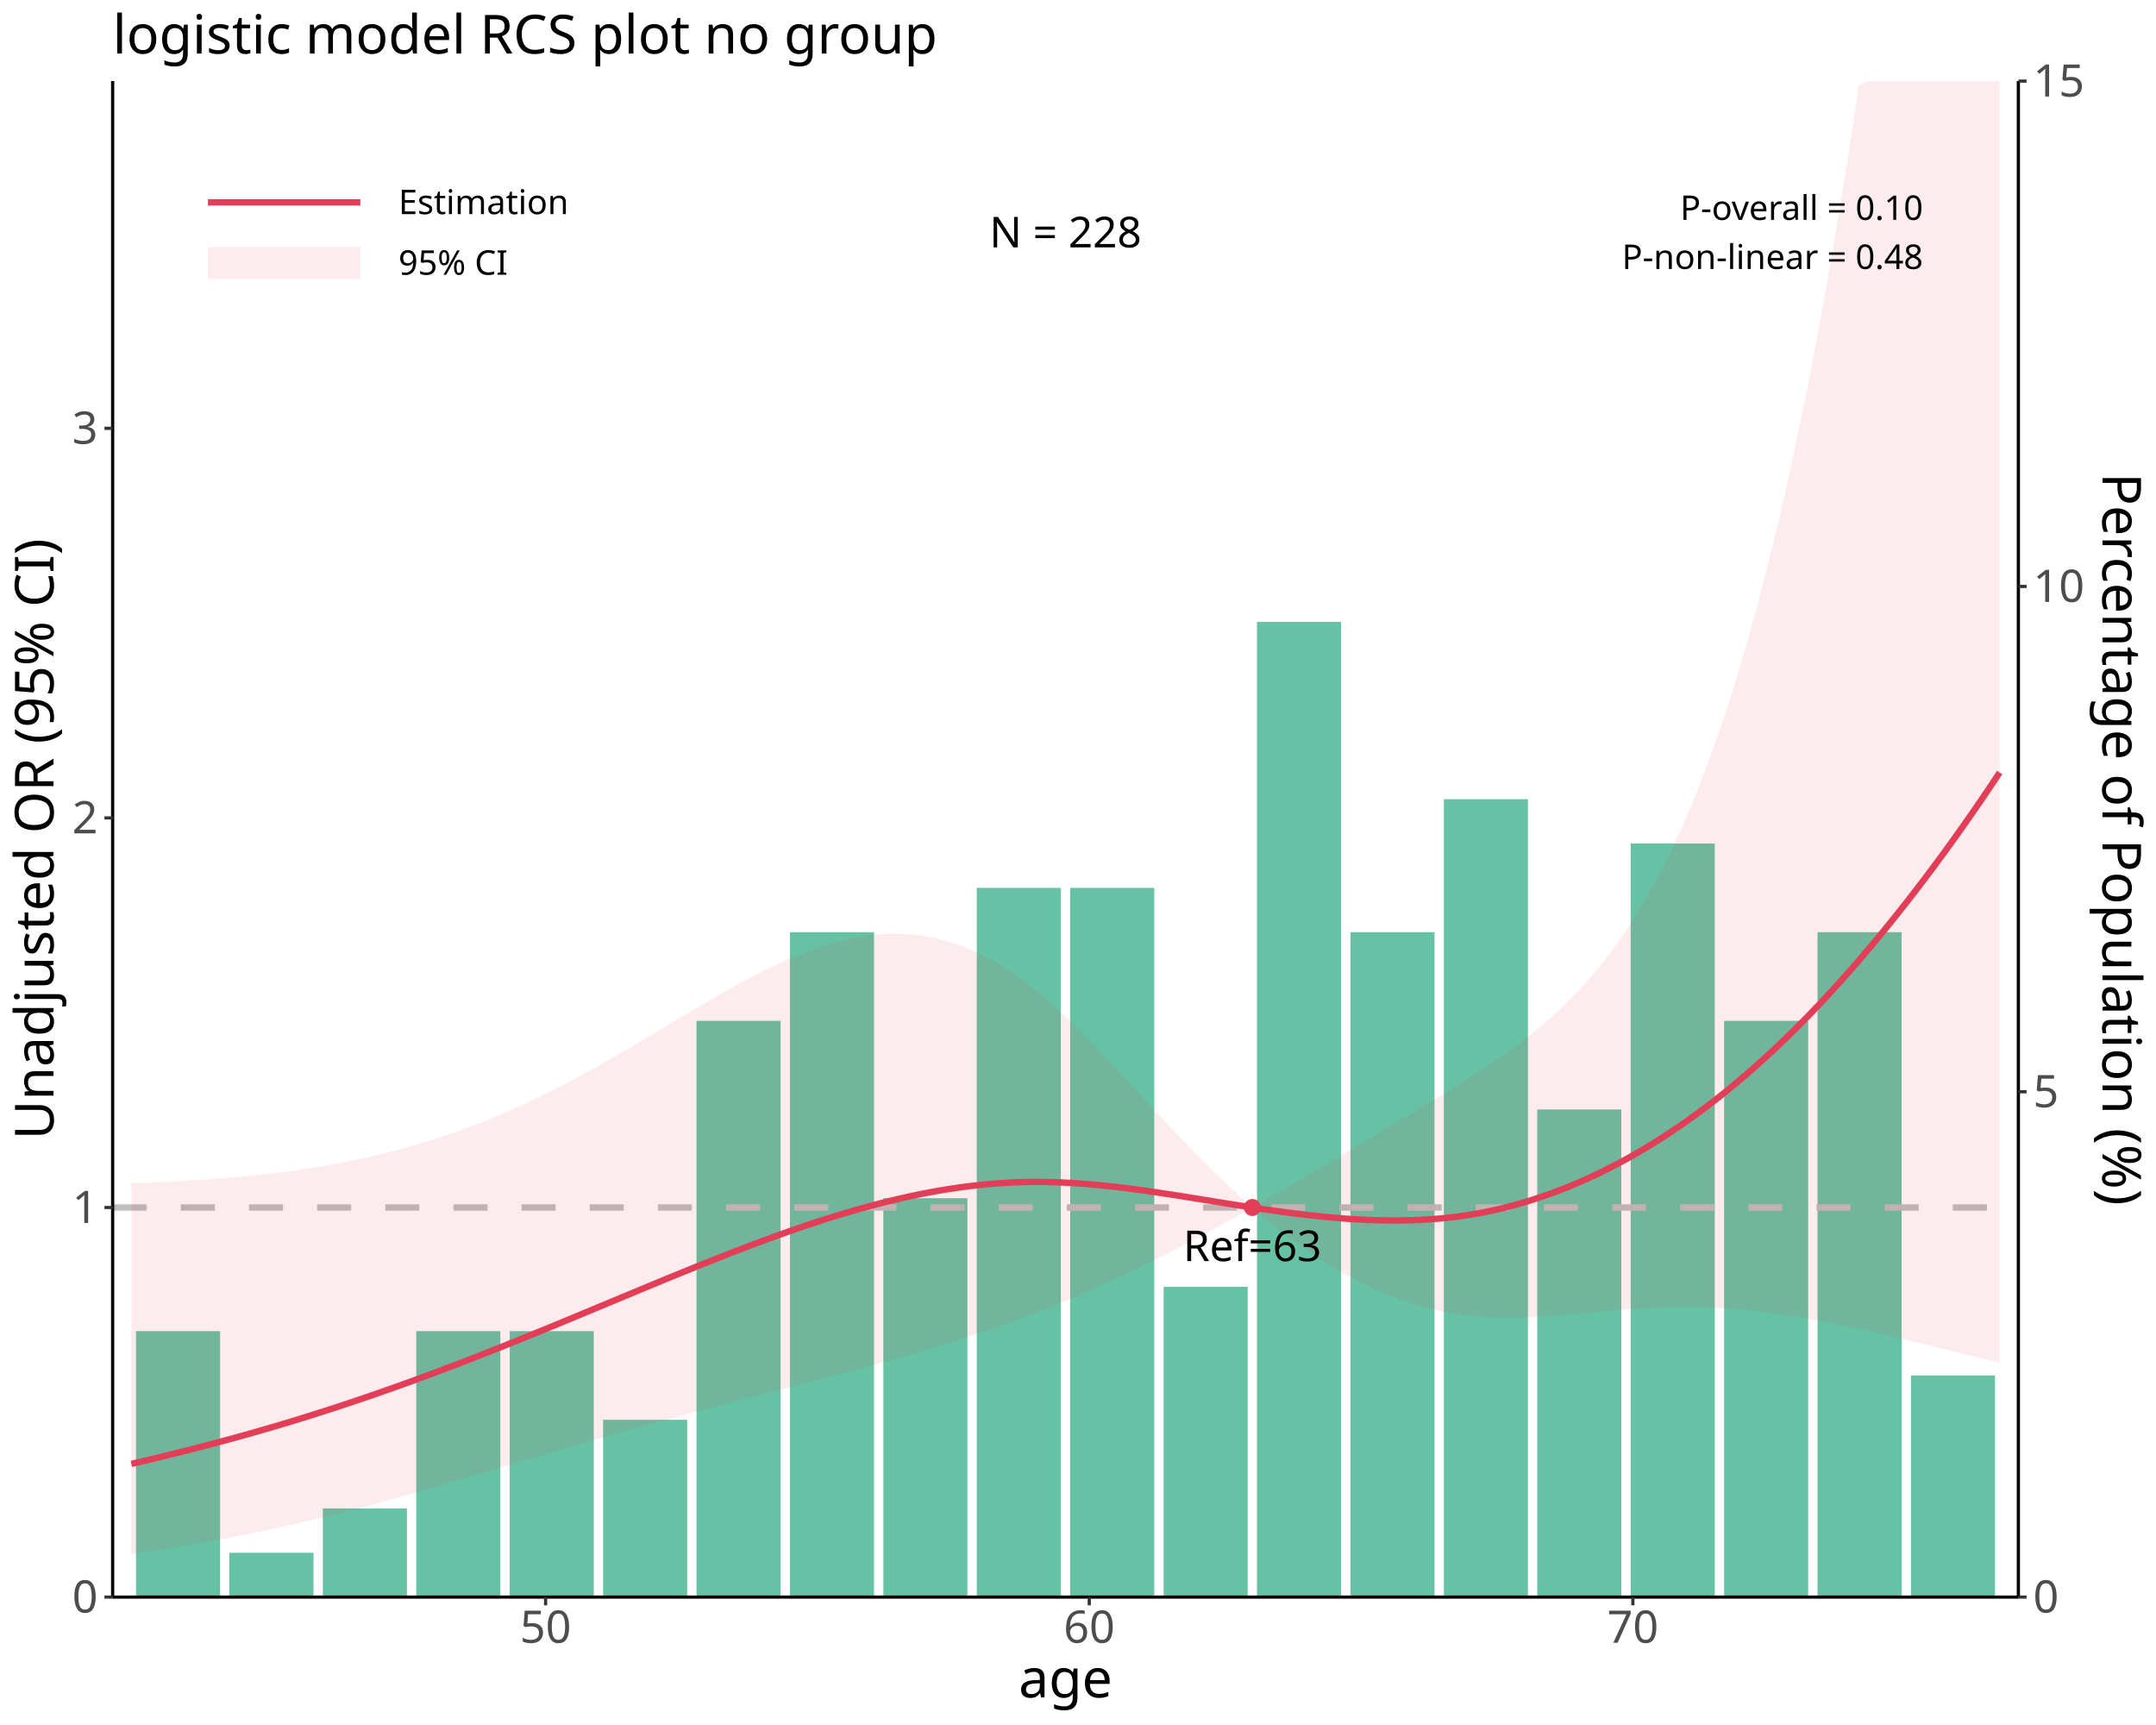
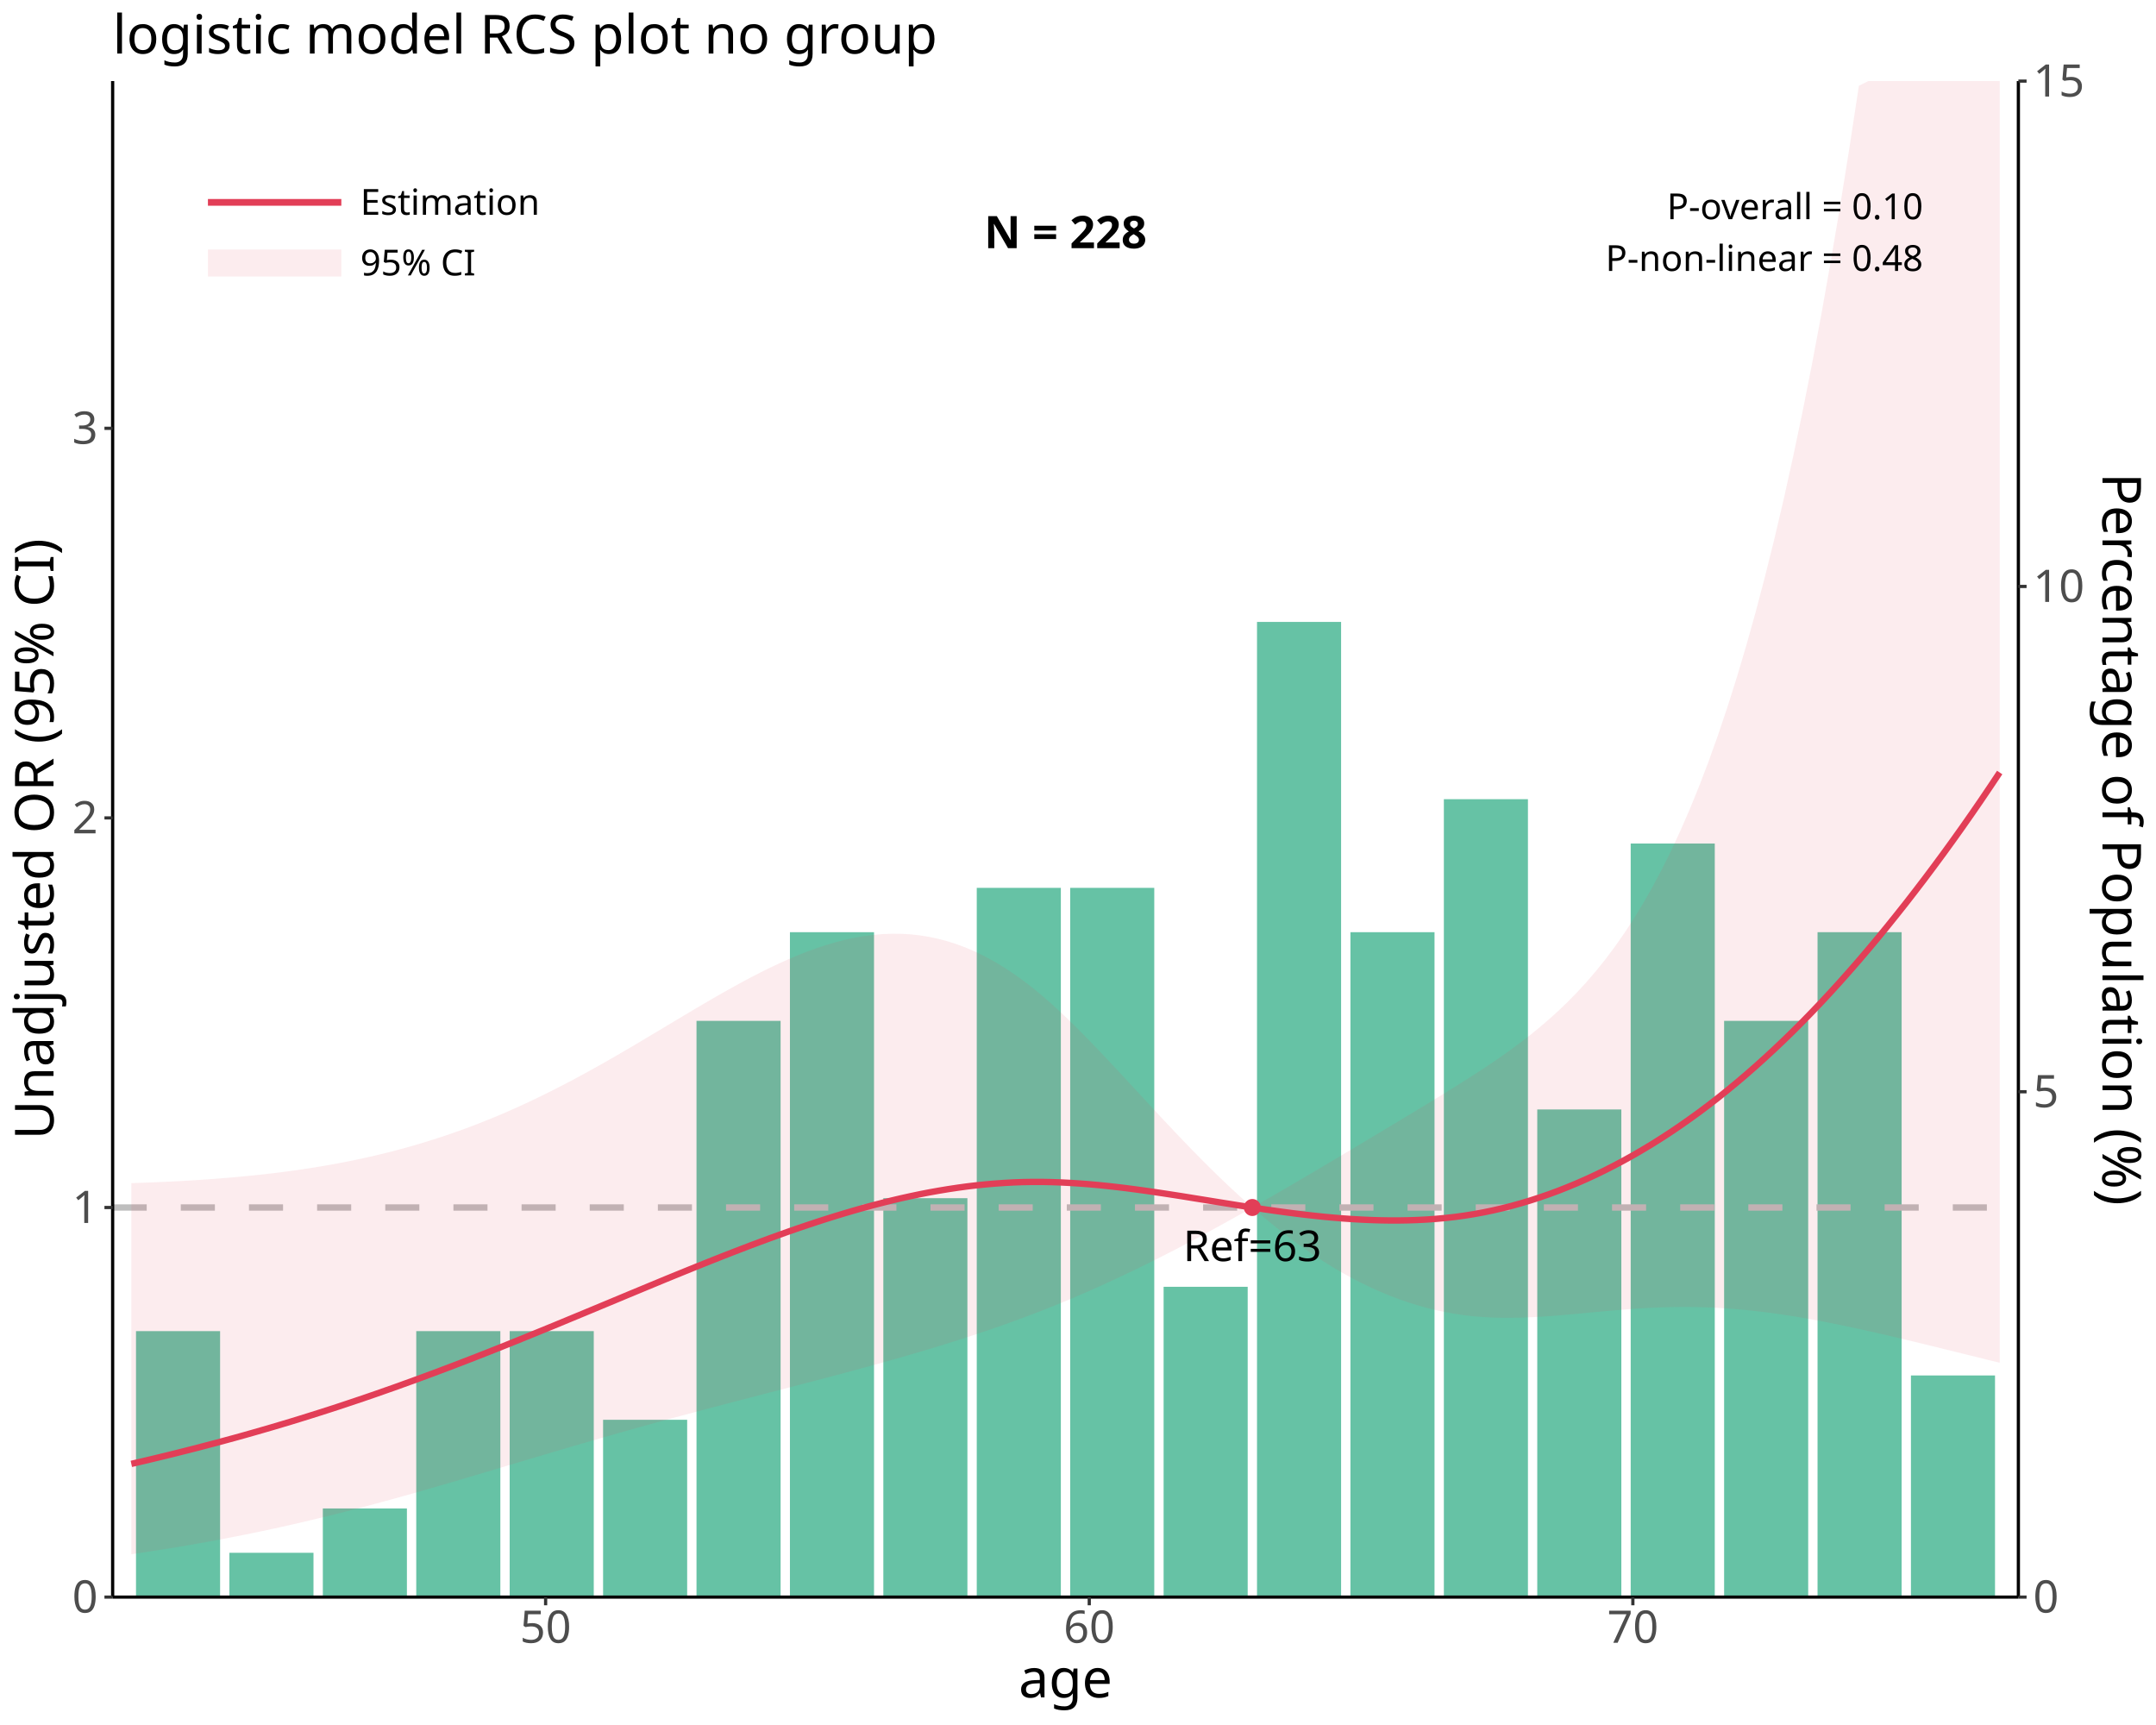
<svg xmlns="http://www.w3.org/2000/svg" class="svglite" data-engine-version="2.0" width="720.00pt" height="576.00pt" viewBox="0 0 720.00 576.00">
  <defs>
    <style type="text/css">
    .svglite line, .svglite polyline, .svglite polygon, .svglite path, .svglite rect, .svglite circle {
      fill: none;
      stroke: #000000;
      stroke-linecap: round;
      stroke-linejoin: round;
      stroke-miterlimit: 10.00;
    }
  </style>
  </defs>
  <rect width="100%" height="100%" style="stroke: none; fill: #FFFFFF;" />
  <defs>
    <clipPath id="cpMC4wMHw3MjAuMDB8MC4wMHw1NzYuMDA=">
      <rect x="0.00" y="0.00" width="720.00" height="576.00" />
    </clipPath>
  </defs>
  <g clip-path="url(#cpMC4wMHw3MjAuMDB8MC4wMHw1NzYuMDA=)">
    <rect x="0.00" y="0.00" width="720.00" height="576.00" style="stroke-width: 1.07; stroke: #FFFFFF; fill: #FFFFFF;" />
  </g>
  <defs>
    <clipPath id="cpMzcuNjJ8Njc0LjA0fDI3LjA4fDUzMy4yOQ==">
      <rect x="37.62" y="27.08" width="636.42" height="506.20" />
    </clipPath>
  </defs>
  <g clip-path="url(#cpMzcuNjJ8Njc0LjA0fDI3LjA4fDUzMy4yOQ==)">
    <rect x="37.62" y="27.08" width="636.42" height="506.20" style="stroke-width: 1.07; stroke: none; fill: #FFFFFF;" />
    <rect x="45.42" y="444.48" width="28.08" height="88.81" style="stroke-width: 1.07; stroke: none; stroke-linecap: butt; stroke-linejoin: miter; fill: #66C2A5;" />
    <rect x="76.61" y="518.49" width="28.08" height="14.80" style="stroke-width: 1.07; stroke: none; stroke-linecap: butt; stroke-linejoin: miter; fill: #66C2A5;" />
    <rect x="107.81" y="503.69" width="28.08" height="29.60" style="stroke-width: 1.07; stroke: none; stroke-linecap: butt; stroke-linejoin: miter; fill: #66C2A5;" />
    <rect x="139.01" y="444.48" width="28.08" height="88.81" style="stroke-width: 1.07; stroke: none; stroke-linecap: butt; stroke-linejoin: miter; fill: #66C2A5;" />
    <rect x="170.21" y="444.48" width="28.08" height="88.81" style="stroke-width: 1.07; stroke: none; stroke-linecap: butt; stroke-linejoin: miter; fill: #66C2A5;" />
    <rect x="201.40" y="474.08" width="28.08" height="59.21" style="stroke-width: 1.07; stroke: none; stroke-linecap: butt; stroke-linejoin: miter; fill: #66C2A5;" />
    <rect x="232.60" y="340.87" width="28.08" height="192.42" style="stroke-width: 1.07; stroke: none; stroke-linecap: butt; stroke-linejoin: miter; fill: #66C2A5;" />
    <rect x="263.80" y="311.27" width="28.08" height="222.02" style="stroke-width: 1.07; stroke: none; stroke-linecap: butt; stroke-linejoin: miter; fill: #66C2A5;" />
    <rect x="294.99" y="400.08" width="28.08" height="133.21" style="stroke-width: 1.07; stroke: none; stroke-linecap: butt; stroke-linejoin: miter; fill: #66C2A5;" />
    <rect x="326.19" y="296.47" width="28.08" height="236.82" style="stroke-width: 1.07; stroke: none; stroke-linecap: butt; stroke-linejoin: miter; fill: #66C2A5;" />
    <rect x="357.39" y="296.47" width="28.08" height="236.82" style="stroke-width: 1.07; stroke: none; stroke-linecap: butt; stroke-linejoin: miter; fill: #66C2A5;" />
    <rect x="388.59" y="429.68" width="28.08" height="103.61" style="stroke-width: 1.07; stroke: none; stroke-linecap: butt; stroke-linejoin: miter; fill: #66C2A5;" />
    <rect x="419.78" y="207.66" width="28.08" height="325.63" style="stroke-width: 1.07; stroke: none; stroke-linecap: butt; stroke-linejoin: miter; fill: #66C2A5;" />
    <rect x="450.98" y="311.27" width="28.08" height="222.02" style="stroke-width: 1.07; stroke: none; stroke-linecap: butt; stroke-linejoin: miter; fill: #66C2A5;" />
    <rect x="482.18" y="266.86" width="28.08" height="266.42" style="stroke-width: 1.07; stroke: none; stroke-linecap: butt; stroke-linejoin: miter; fill: #66C2A5;" />
    <rect x="513.37" y="370.47" width="28.08" height="162.81" style="stroke-width: 1.07; stroke: none; stroke-linecap: butt; stroke-linejoin: miter; fill: #66C2A5;" />
    <rect x="544.57" y="281.67" width="28.08" height="251.62" style="stroke-width: 1.07; stroke: none; stroke-linecap: butt; stroke-linejoin: miter; fill: #66C2A5;" />
    <rect x="575.77" y="340.87" width="28.08" height="192.42" style="stroke-width: 1.07; stroke: none; stroke-linecap: butt; stroke-linejoin: miter; fill: #66C2A5;" />
    <rect x="606.97" y="311.27" width="28.08" height="222.02" style="stroke-width: 1.07; stroke: none; stroke-linecap: butt; stroke-linejoin: miter; fill: #66C2A5;" />
    <rect x="638.16" y="459.28" width="28.08" height="74.01" style="stroke-width: 1.07; stroke: none; stroke-linecap: butt; stroke-linejoin: miter; fill: #66C2A5;" />
    <line x1="37.62" y1="403.20" x2="674.04" y2="403.20" style="stroke-width: 2.13; stroke: #BEBEBE; stroke-dasharray: 11.38,11.38; stroke-linecap: butt;" />
    <circle cx="418.22" cy="403.20" r="2.49" style="stroke-width: 0.71; stroke: #E23E57; fill: #E23E57;" />
    <polygon points="43.86,395.06 46.99,394.96 50.13,394.84 53.26,394.71 56.40,394.57 59.53,394.41 62.67,394.23 65.81,394.04 68.94,393.83 72.08,393.60 75.21,393.35 78.35,393.08 81.48,392.79 84.62,392.48 87.75,392.15 90.89,391.79 94.02,391.40 97.16,390.99 100.29,390.54 103.43,390.07 106.57,389.57 109.70,389.03 112.84,388.46 115.97,387.86 119.11,387.22 122.24,386.54 125.38,385.83 128.51,385.07 131.65,384.28 134.78,383.44 137.92,382.56 141.05,381.64 144.19,380.67 147.33,379.66 150.46,378.60 153.60,377.50 156.73,376.35 159.87,375.15 163.00,373.90 166.14,372.61 169.27,371.27 172.41,369.88 175.54,368.45 178.68,366.97 181.81,365.45 184.95,363.88 188.09,362.27 191.22,360.63 194.36,358.94 197.49,357.22 200.63,355.47 203.76,353.69 206.90,351.88 210.03,350.05 213.17,348.20 216.30,346.33 219.44,344.46 222.57,342.58 225.71,340.70 228.85,338.83 231.98,336.96 235.12,335.12 238.25,333.29 241.39,331.50 244.52,329.74 247.66,328.02 250.79,326.35 253.93,324.73 257.06,323.18 260.20,321.70 263.33,320.29 266.47,318.96 269.61,317.73 272.74,316.59 275.88,315.56 279.01,314.64 282.15,313.83 285.28,313.15 288.42,312.60 291.55,312.19 294.69,311.91 297.82,311.79 300.96,311.81 304.09,311.99 307.23,312.34 310.37,312.84 313.50,313.52 316.64,314.37 319.77,315.39 322.91,316.58 326.04,317.95 329.18,319.50 332.31,321.22 335.45,323.12 338.58,325.20 341.72,327.44 344.85,329.86 347.99,332.45 351.13,335.19 354.26,338.06 357.40,341.05 360.53,344.15 363.67,347.33 366.80,350.59 369.94,353.90 373.07,357.25 376.21,360.62 379.34,364.01 382.48,367.40 385.61,370.79 388.75,374.15 391.89,377.48 395.02,380.77 398.16,384.02 401.29,387.21 404.43,390.33 407.56,393.39 410.70,396.37 413.83,399.28 416.97,402.10 420.10,402.13 423.24,400.33 426.37,398.52 429.51,396.70 432.65,394.87 435.78,393.03 438.92,391.18 442.05,389.32 445.19,387.46 448.32,385.60 451.46,383.73 454.59,381.86 457.73,379.98 460.86,378.10 464.00,376.22 467.13,374.34 470.27,372.45 473.41,370.55 476.54,368.65 479.68,366.73 482.81,364.80 485.95,362.86 489.08,360.88 492.22,358.88 495.35,356.83 498.49,354.74 501.62,352.58 504.76,350.34 507.89,348.02 511.03,345.59 514.17,343.04 517.30,340.35 520.44,337.52 523.57,334.51 526.71,331.30 529.84,327.89 532.98,324.25 536.11,320.35 539.25,316.17 542.38,311.70 545.52,306.91 548.65,301.78 551.79,296.28 554.93,290.38 558.06,284.08 561.20,277.33 564.33,270.12 567.47,262.42 570.60,254.21 573.74,245.45 576.87,236.12 580.01,226.20 583.14,215.65 586.28,204.45 589.41,192.56 592.55,179.95 595.69,166.60 598.82,152.46 601.96,137.51 605.09,121.71 608.23,105.02 611.36,87.41 614.50,68.84 617.63,49.26 620.77,28.66 623.90,27.08 627.04,27.08 630.17,27.08 633.31,27.08 636.45,27.08 639.58,27.08 642.72,27.08 645.85,27.08 648.99,27.08 652.12,27.08 655.26,27.08 658.39,27.08 661.53,27.08 664.66,27.08 667.80,27.08 667.80,455.04 664.66,454.27 661.53,453.49 658.39,452.72 655.26,451.94 652.12,451.17 648.99,450.40 645.85,449.63 642.72,448.86 639.58,448.10 636.45,447.35 633.31,446.61 630.17,445.87 627.04,445.15 623.90,444.44 620.77,443.74 617.63,443.07 614.50,442.41 611.36,441.78 608.23,441.17 605.09,440.58 601.96,440.03 598.82,439.51 595.69,439.02 592.55,438.56 589.41,438.15 586.28,437.78 583.14,437.44 580.01,437.16 576.87,436.91 573.74,436.72 570.60,436.57 567.47,436.47 564.33,436.42 561.20,436.42 558.06,436.46 554.93,436.55 551.79,436.67 548.65,436.84 545.52,437.04 542.38,437.28 539.25,437.53 536.11,437.81 532.98,438.10 529.84,438.39 526.71,438.69 523.57,438.97 520.44,439.24 517.30,439.48 514.17,439.69 511.03,439.85 507.89,439.97 504.76,440.03 501.62,440.03 498.49,439.95 495.35,439.78 492.22,439.53 489.08,439.18 485.95,438.72 482.81,438.16 479.68,437.50 476.54,436.73 473.41,435.86 470.27,434.88 467.13,433.79 464.00,432.59 460.86,431.29 457.73,429.89 454.59,428.37 451.46,426.75 448.32,425.02 445.19,423.19 442.05,421.25 438.92,419.21 435.78,417.06 432.65,414.81 429.51,412.46 426.37,410.01 423.24,407.47 420.10,404.83 416.97,403.91 413.83,405.68 410.70,407.43 407.56,409.17 404.43,410.89 401.29,412.58 398.16,414.26 395.02,415.92 391.89,417.55 388.75,419.16 385.61,420.74 382.48,422.30 379.34,423.84 376.21,425.34 373.07,426.82 369.94,428.27 366.80,429.69 363.67,431.09 360.53,432.45 357.40,433.79 354.26,435.09 351.13,436.36 347.99,437.61 344.85,438.82 341.72,440.00 338.58,441.15 335.45,442.28 332.31,443.38 329.18,444.45 326.04,445.51 322.91,446.53 319.77,447.54 316.64,448.53 313.50,449.50 310.37,450.45 307.23,451.39 304.09,452.31 300.96,453.21 297.82,454.10 294.69,454.98 291.55,455.85 288.42,456.71 285.28,457.56 282.15,458.41 279.01,459.24 275.88,460.07 272.74,460.90 269.61,461.72 266.47,462.53 263.33,463.35 260.20,464.16 257.06,464.97 253.93,465.79 250.79,466.60 247.66,467.42 244.52,468.23 241.39,469.06 238.25,469.88 235.12,470.71 231.98,471.54 228.85,472.38 225.71,473.23 222.57,474.08 219.44,474.93 216.30,475.80 213.17,476.67 210.03,477.55 206.90,478.43 203.76,479.32 200.63,480.22 197.49,481.12 194.36,482.03 191.22,482.94 188.09,483.86 184.95,484.79 181.81,485.72 178.68,486.65 175.54,487.58 172.41,488.52 169.27,489.45 166.14,490.39 163.00,491.33 159.87,492.26 156.73,493.19 153.60,494.12 150.46,495.04 147.33,495.95 144.19,496.86 141.05,497.76 137.92,498.66 134.78,499.54 131.65,500.41 128.51,501.27 125.38,502.12 122.24,502.96 119.11,503.79 115.97,504.60 112.84,505.39 109.70,506.18 106.57,506.94 103.43,507.69 100.29,508.43 97.16,509.15 94.02,509.85 90.89,510.54 87.75,511.21 84.62,511.86 81.48,512.50 78.35,513.12 75.21,513.73 72.08,514.32 68.94,514.90 65.81,515.46 62.67,516.00 59.53,516.53 56.40,517.05 53.26,517.55 50.13,518.04 46.99,518.52 43.86,518.98 " style="stroke-width: 0.00; stroke: none; stroke-linecap: butt; fill: #E23E57; fill-opacity: 0.10;" />
    <polyline points="43.86,395.06 46.99,394.96 50.13,394.84 53.26,394.71 56.40,394.57 59.53,394.41 62.67,394.23 65.81,394.04 68.94,393.83 72.08,393.60 75.21,393.35 78.35,393.08 81.48,392.79 84.62,392.48 87.75,392.15 90.89,391.79 94.02,391.40 97.16,390.99 100.29,390.54 103.43,390.07 106.57,389.57 109.70,389.03 112.84,388.46 115.97,387.86 119.11,387.22 122.24,386.54 125.38,385.83 128.51,385.07 131.65,384.28 134.78,383.44 137.92,382.56 141.05,381.64 144.19,380.67 147.33,379.66 150.46,378.60 153.60,377.50 156.73,376.35 159.87,375.15 163.00,373.90 166.14,372.61 169.27,371.27 172.41,369.88 175.54,368.45 178.68,366.97 181.81,365.45 184.95,363.88 188.09,362.27 191.22,360.63 194.36,358.94 197.49,357.22 200.63,355.47 203.76,353.69 206.90,351.88 210.03,350.05 213.17,348.20 216.30,346.33 219.44,344.46 222.57,342.58 225.71,340.70 228.85,338.83 231.98,336.96 235.12,335.12 238.25,333.29 241.39,331.50 244.52,329.74 247.66,328.02 250.79,326.35 253.93,324.73 257.06,323.18 260.20,321.70 263.33,320.29 266.47,318.96 269.61,317.73 272.74,316.59 275.88,315.56 279.01,314.64 282.15,313.83 285.28,313.15 288.42,312.60 291.55,312.19 294.69,311.91 297.82,311.79 300.96,311.81 304.09,311.99 307.23,312.34 310.37,312.84 313.50,313.52 316.64,314.37 319.77,315.39 322.91,316.58 326.04,317.95 329.18,319.50 332.31,321.22 335.45,323.12 338.58,325.20 341.72,327.44 344.85,329.86 347.99,332.45 351.13,335.19 354.26,338.06 357.40,341.05 360.53,344.15 363.67,347.33 366.80,350.59 369.94,353.90 373.07,357.25 376.21,360.62 379.34,364.01 382.48,367.40 385.61,370.79 388.75,374.15 391.89,377.48 395.02,380.77 398.16,384.02 401.29,387.21 404.43,390.33 407.56,393.39 410.70,396.37 413.83,399.28 416.97,402.10 420.10,402.13 423.24,400.33 426.37,398.52 429.51,396.70 432.65,394.87 435.78,393.03 438.92,391.18 442.05,389.32 445.19,387.46 448.32,385.60 451.46,383.73 454.59,381.86 457.73,379.98 460.86,378.10 464.00,376.22 467.13,374.34 470.27,372.45 473.41,370.55 476.54,368.65 479.68,366.73 482.81,364.80 485.95,362.86 489.08,360.88 492.22,358.88 495.35,356.83 498.49,354.74 501.62,352.58 504.76,350.34 507.89,348.02 511.03,345.59 514.17,343.04 517.30,340.35 520.44,337.52 523.57,334.51 526.71,331.30 529.84,327.89 532.98,324.25 536.11,320.35 539.25,316.17 542.38,311.70 545.52,306.91 548.65,301.78 551.79,296.28 554.93,290.38 558.06,284.08 561.20,277.33 564.33,270.12 567.47,262.42 570.60,254.21 573.74,245.45 576.87,236.12 580.01,226.20 583.14,215.65 586.28,204.45 589.41,192.56 592.55,179.95 595.69,166.60 598.82,152.46 601.96,137.51 605.09,121.71 608.23,105.02 611.36,87.41 614.50,68.84 617.63,49.26 620.77,28.66 623.90,27.08 627.04,27.08 630.17,27.08 633.31,27.08 636.45,27.08 639.58,27.08 642.72,27.08 645.85,27.08 648.99,27.08 652.12,27.08 655.26,27.08 658.39,27.08 661.53,27.08 664.66,27.08 667.80,27.08 " style="stroke-width: 1.07; stroke: none; stroke-linecap: butt;" />
    <polyline points="667.80,455.04 664.66,454.27 661.53,453.49 658.39,452.72 655.26,451.94 652.12,451.17 648.99,450.40 645.85,449.63 642.72,448.86 639.58,448.10 636.45,447.35 633.31,446.61 630.17,445.87 627.04,445.15 623.90,444.44 620.77,443.74 617.63,443.07 614.50,442.41 611.36,441.78 608.23,441.17 605.09,440.58 601.96,440.03 598.82,439.51 595.69,439.02 592.55,438.56 589.41,438.15 586.28,437.78 583.14,437.44 580.01,437.16 576.87,436.91 573.74,436.72 570.60,436.57 567.47,436.47 564.33,436.42 561.20,436.42 558.06,436.46 554.93,436.55 551.79,436.67 548.65,436.84 545.52,437.04 542.38,437.28 539.25,437.53 536.11,437.81 532.98,438.10 529.84,438.39 526.71,438.69 523.57,438.97 520.44,439.24 517.30,439.48 514.17,439.69 511.03,439.85 507.89,439.97 504.76,440.03 501.62,440.03 498.49,439.95 495.35,439.78 492.22,439.53 489.08,439.18 485.95,438.72 482.81,438.16 479.68,437.50 476.54,436.73 473.41,435.86 470.27,434.88 467.13,433.79 464.00,432.59 460.86,431.29 457.73,429.89 454.59,428.37 451.46,426.75 448.32,425.02 445.19,423.19 442.05,421.25 438.92,419.21 435.78,417.06 432.65,414.81 429.51,412.46 426.37,410.01 423.24,407.47 420.10,404.83 416.97,403.91 413.83,405.68 410.70,407.43 407.56,409.17 404.43,410.89 401.29,412.58 398.16,414.26 395.02,415.92 391.89,417.55 388.75,419.16 385.61,420.74 382.48,422.30 379.34,423.84 376.21,425.34 373.07,426.82 369.94,428.27 366.80,429.69 363.67,431.09 360.53,432.45 357.40,433.79 354.26,435.09 351.13,436.36 347.99,437.61 344.85,438.82 341.72,440.00 338.58,441.15 335.45,442.28 332.31,443.38 329.18,444.45 326.04,445.51 322.91,446.53 319.77,447.54 316.64,448.53 313.50,449.50 310.37,450.45 307.23,451.39 304.09,452.31 300.96,453.21 297.82,454.10 294.69,454.98 291.55,455.85 288.42,456.71 285.28,457.56 282.15,458.41 279.01,459.24 275.88,460.07 272.74,460.90 269.61,461.72 266.47,462.53 263.33,463.35 260.20,464.16 257.06,464.97 253.93,465.79 250.79,466.60 247.66,467.42 244.52,468.23 241.39,469.06 238.25,469.88 235.12,470.71 231.98,471.54 228.85,472.38 225.71,473.23 222.57,474.08 219.44,474.93 216.30,475.80 213.17,476.67 210.03,477.55 206.90,478.43 203.76,479.32 200.63,480.22 197.49,481.12 194.36,482.03 191.22,482.94 188.09,483.86 184.95,484.79 181.81,485.72 178.68,486.65 175.54,487.58 172.41,488.52 169.27,489.45 166.14,490.39 163.00,491.33 159.87,492.26 156.73,493.19 153.60,494.12 150.46,495.04 147.33,495.95 144.19,496.86 141.05,497.76 137.92,498.66 134.78,499.54 131.65,500.41 128.51,501.27 125.38,502.12 122.24,502.96 119.11,503.79 115.97,504.60 112.84,505.39 109.70,506.18 106.57,506.94 103.43,507.69 100.29,508.43 97.16,509.15 94.02,509.85 90.89,510.54 87.75,511.21 84.62,511.86 81.48,512.50 78.35,513.12 75.21,513.73 72.08,514.32 68.94,514.90 65.81,515.46 62.67,516.00 59.53,516.53 56.40,517.05 53.26,517.55 50.13,518.04 46.99,518.52 43.86,518.98 " style="stroke-width: 1.07; stroke: none; stroke-linecap: butt;" />
    <text x="418.22" y="421.10" text-anchor="middle" style="font-size: 14.23px; font-family: sans;" textLength="46.28px" lengthAdjust="spacingAndGlyphs">Ref=63</text>
    <polyline points="43.86,488.81 46.99,488.08 50.13,487.34 53.26,486.59 56.40,485.83 59.53,485.05 62.67,484.26 65.81,483.46 68.94,482.64 72.08,481.82 75.21,480.97 78.35,480.12 81.48,479.25 84.62,478.36 87.75,477.46 90.89,476.55 94.02,475.62 97.16,474.68 100.29,473.72 103.43,472.74 106.57,471.75 109.70,470.75 112.84,469.73 115.97,468.69 119.11,467.64 122.24,466.58 125.38,465.50 128.51,464.40 131.65,463.30 134.78,462.17 137.92,461.04 141.05,459.89 144.19,458.73 147.33,457.55 150.46,456.37 153.60,455.17 156.73,453.96 159.87,452.74 163.00,451.51 166.14,450.27 169.27,449.02 172.41,447.76 175.54,446.49 178.68,445.21 181.81,443.93 184.95,442.65 188.09,441.35 191.22,440.05 194.36,438.75 197.49,437.45 200.63,436.14 203.76,434.84 206.90,433.53 210.03,432.22 213.17,430.92 216.30,429.62 219.44,428.32 222.57,427.02 225.71,425.74 228.85,424.46 231.98,423.19 235.12,421.93 238.25,420.68 241.39,419.44 244.52,418.22 247.66,417.01 250.79,415.81 253.93,414.64 257.06,413.48 260.20,412.35 263.33,411.23 266.47,410.14 269.61,409.08 272.74,408.04 275.88,407.03 279.01,406.05 282.15,405.10 285.28,404.18 288.42,403.29 291.55,402.44 294.69,401.63 297.82,400.85 300.96,400.11 304.09,399.42 307.23,398.76 310.37,398.15 313.50,397.59 316.64,397.07 319.77,396.60 322.91,396.17 326.04,395.80 329.18,395.48 332.31,395.21 335.45,394.99 338.58,394.82 341.72,394.71 344.85,394.66 347.99,394.66 351.13,394.72 354.26,394.83 357.40,394.99 360.53,395.19 363.67,395.43 366.80,395.71 369.94,396.03 373.07,396.38 376.21,396.76 379.34,397.17 382.48,397.60 385.61,398.05 388.75,398.52 391.89,399.00 395.02,399.49 398.16,400.00 401.29,400.50 404.43,401.01 407.56,401.52 410.70,402.02 413.83,402.52 416.97,403.01 420.10,403.48 423.24,403.95 426.37,404.39 429.51,404.82 432.65,405.23 435.78,405.61 438.92,405.96 442.05,406.29 445.19,406.58 448.32,406.84 451.46,407.06 454.59,407.24 457.73,407.38 460.86,407.48 464.00,407.53 467.13,407.53 470.27,407.48 473.41,407.37 476.54,407.21 479.68,406.98 482.81,406.69 485.95,406.34 489.08,405.91 492.22,405.41 495.35,404.84 498.49,404.19 501.62,403.47 504.76,402.67 507.89,401.80 511.03,400.86 514.17,399.84 517.30,398.76 520.44,397.60 523.57,396.36 526.71,395.06 529.84,393.68 532.98,392.23 536.11,390.70 539.25,389.10 542.38,387.43 545.52,385.68 548.65,383.86 551.79,381.97 554.93,379.99 558.06,377.95 561.20,375.82 564.33,373.62 567.47,371.35 570.60,369.00 573.74,366.57 576.87,364.06 580.01,361.47 583.14,358.81 586.28,356.06 589.41,353.24 592.55,350.34 595.69,347.36 598.82,344.31 601.96,341.17 605.09,337.95 608.23,334.66 611.36,331.29 614.50,327.84 617.63,324.32 620.77,320.72 623.90,317.04 627.04,313.29 630.17,309.47 633.31,305.57 636.45,301.61 639.58,297.57 642.72,293.47 645.85,289.29 648.99,285.04 652.12,280.72 655.26,276.32 658.39,271.85 661.53,267.29 664.66,262.66 667.80,257.95 " style="stroke-width: 2.13; stroke: #E23E57; stroke-linecap: butt;" />
-     <text x="355.83" y="82.60" text-anchor="middle" style="font-size: 14.23px; font-family: sans;" textLength="50.23px" lengthAdjust="spacingAndGlyphs">N = 228</text>
-     <line x1="69.44" y1="67.58" x2="120.35" y2="67.58" style="stroke-width: 2.13; stroke: #E23E57; stroke-linecap: butt;" />
-     <line x1="69.44" y1="87.83" x2="120.35" y2="87.83" style="stroke-width: 10.67; stroke: #E23E57; stroke-opacity: 0.10; stroke-linecap: butt;" />
-     <text x="133.08" y="71.50" style="font-size: 11.38px; font-family: sans;" textLength="53.14px" lengthAdjust="spacingAndGlyphs">Estimation</text>
-     <text x="133.08" y="91.74" style="font-size: 11.38px; font-family: sans;" textLength="37.33px" lengthAdjust="spacingAndGlyphs">95% CI</text>
-     <text x="642.22" y="73.43" text-anchor="end" style="font-size: 11.38px; font-family: sans;" textLength="80.04px" lengthAdjust="spacingAndGlyphs">P-overall = 0.10</text>
-     <text x="642.22" y="89.81" text-anchor="end" style="font-size: 11.38px; font-family: sans;" textLength="97.12px" lengthAdjust="spacingAndGlyphs">P-non-linear = 0.48</text>
+     <text x="355.83" y="82.87" text-anchor="middle" style="font-size: 15.00px; font-weight: bold; font-family: sans;" textLength="52.97px" lengthAdjust="spacingAndGlyphs">N = 228</text>
+     <line x1="69.44" y1="67.58" x2="113.99" y2="67.58" style="stroke-width: 2.25; stroke: #E23E57; stroke-linecap: butt;" />
+     <line x1="69.44" y1="87.83" x2="113.99" y2="87.83" style="stroke-width: 9.00; stroke: #E23E57; stroke-opacity: 0.098; stroke-linecap: butt;" />
+     <text x="120.35" y="71.71" style="font-size: 12.00px; font-family: sans;" textLength="56.03px" lengthAdjust="spacingAndGlyphs">Estimation</text>
+     <text x="120.35" y="91.96" style="font-size: 12.00px; font-family: sans;" textLength="39.36px" lengthAdjust="spacingAndGlyphs">95% CI</text>
+     <text x="642.22" y="73.19" text-anchor="end" style="font-size: 12.00px; font-family: sans;" textLength="84.39px" lengthAdjust="spacingAndGlyphs">P-overall = 0.10</text>
+     <text x="642.22" y="90.47" text-anchor="end" style="font-size: 12.00px; font-family: sans;" textLength="102.41px" lengthAdjust="spacingAndGlyphs">P-non-linear = 0.48</text>
  </g>
  <g clip-path="url(#cpMC4wMHw3MjAuMDB8MC4wMHw1NzYuMDA=)">
    <polyline points="37.62,533.29 37.62,27.08 " style="stroke-width: 1.07; stroke-linecap: butt;" />
    <text x="32.69" y="538.45" text-anchor="end" style="font-size: 15.00px; fill: #4D4D4D; font-family: sans;" textLength="8.34px" lengthAdjust="spacingAndGlyphs">0</text>
    <text x="32.69" y="408.36" text-anchor="end" style="font-size: 15.00px; fill: #4D4D4D; font-family: sans;" textLength="8.34px" lengthAdjust="spacingAndGlyphs">1</text>
    <text x="32.69" y="278.27" text-anchor="end" style="font-size: 15.00px; fill: #4D4D4D; font-family: sans;" textLength="8.34px" lengthAdjust="spacingAndGlyphs">2</text>
    <text x="32.69" y="148.18" text-anchor="end" style="font-size: 15.00px; fill: #4D4D4D; font-family: sans;" textLength="8.34px" lengthAdjust="spacingAndGlyphs">3</text>
    <polyline points="34.88,533.29 37.62,533.29 " style="stroke-width: 1.07; stroke: #333333; stroke-linecap: butt;" />
    <polyline points="34.88,403.20 37.62,403.20 " style="stroke-width: 1.07; stroke: #333333; stroke-linecap: butt;" />
    <polyline points="34.88,273.11 37.62,273.11 " style="stroke-width: 1.07; stroke: #333333; stroke-linecap: butt;" />
    <polyline points="34.88,143.02 37.62,143.02 " style="stroke-width: 1.07; stroke: #333333; stroke-linecap: butt;" />
    <polyline points="674.04,533.29 674.04,27.08 " style="stroke-width: 1.07; stroke-linecap: butt;" />
    <polyline points="676.78,533.29 674.04,533.29 " style="stroke-width: 1.07; stroke: #333333; stroke-linecap: butt;" />
    <polyline points="676.78,364.55 674.04,364.55 " style="stroke-width: 1.07; stroke: #333333; stroke-linecap: butt;" />
    <polyline points="676.78,195.82 674.04,195.82 " style="stroke-width: 1.07; stroke: #333333; stroke-linecap: butt;" />
    <polyline points="676.78,27.08 674.04,27.08 " style="stroke-width: 1.07; stroke: #333333; stroke-linecap: butt;" />
    <text x="678.97" y="538.45" style="font-size: 15.00px; fill: #4D4D4D; font-family: sans;" textLength="8.34px" lengthAdjust="spacingAndGlyphs">0</text>
    <text x="678.97" y="369.71" style="font-size: 15.00px; fill: #4D4D4D; font-family: sans;" textLength="8.34px" lengthAdjust="spacingAndGlyphs">5</text>
    <text x="678.97" y="200.98" style="font-size: 15.00px; fill: #4D4D4D; font-family: sans;" textLength="16.69px" lengthAdjust="spacingAndGlyphs">10</text>
    <text x="678.97" y="32.24" style="font-size: 15.00px; fill: #4D4D4D; font-family: sans;" textLength="16.69px" lengthAdjust="spacingAndGlyphs">15</text>
    <polyline points="37.62,533.29 674.04,533.29 " style="stroke-width: 1.07; stroke-linecap: butt;" />
    <polyline points="182.21,536.03 182.21,533.29 " style="stroke-width: 1.07; stroke: #333333; stroke-linecap: butt;" />
    <polyline points="363.76,536.03 363.76,533.29 " style="stroke-width: 1.07; stroke: #333333; stroke-linecap: butt;" />
    <polyline points="545.30,536.03 545.30,533.29 " style="stroke-width: 1.07; stroke: #333333; stroke-linecap: butt;" />
    <text x="182.21" y="548.54" text-anchor="middle" style="font-size: 15.00px; fill: #4D4D4D; font-family: sans;" textLength="16.69px" lengthAdjust="spacingAndGlyphs">50</text>
    <text x="363.76" y="548.54" text-anchor="middle" style="font-size: 15.00px; fill: #4D4D4D; font-family: sans;" textLength="16.69px" lengthAdjust="spacingAndGlyphs">60</text>
    <text x="545.30" y="548.54" text-anchor="middle" style="font-size: 15.00px; fill: #4D4D4D; font-family: sans;" textLength="16.69px" lengthAdjust="spacingAndGlyphs">70</text>
    <text x="355.83" y="566.78" text-anchor="middle" style="font-size: 18.00px; font-family: sans;" textLength="30.03px" lengthAdjust="spacingAndGlyphs">age</text>
    <text transform="translate(17.87,280.19) rotate(-90)" text-anchor="middle" style="font-size: 18.00px; font-family: sans;" textLength="199.11px" lengthAdjust="spacingAndGlyphs">Unadjusted OR (95% CI)</text>
    <text transform="translate(702.13,280.19) rotate(90)" text-anchor="middle" style="font-size: 18.00px; font-family: sans;" textLength="235.16px" lengthAdjust="spacingAndGlyphs">Percentage of Population (%)</text>
    <text x="37.62" y="17.87" style="font-size: 18.00px; font-family: sans;" textLength="262.16px" lengthAdjust="spacingAndGlyphs">logistic model RCS plot no group</text>
  </g>
</svg>
